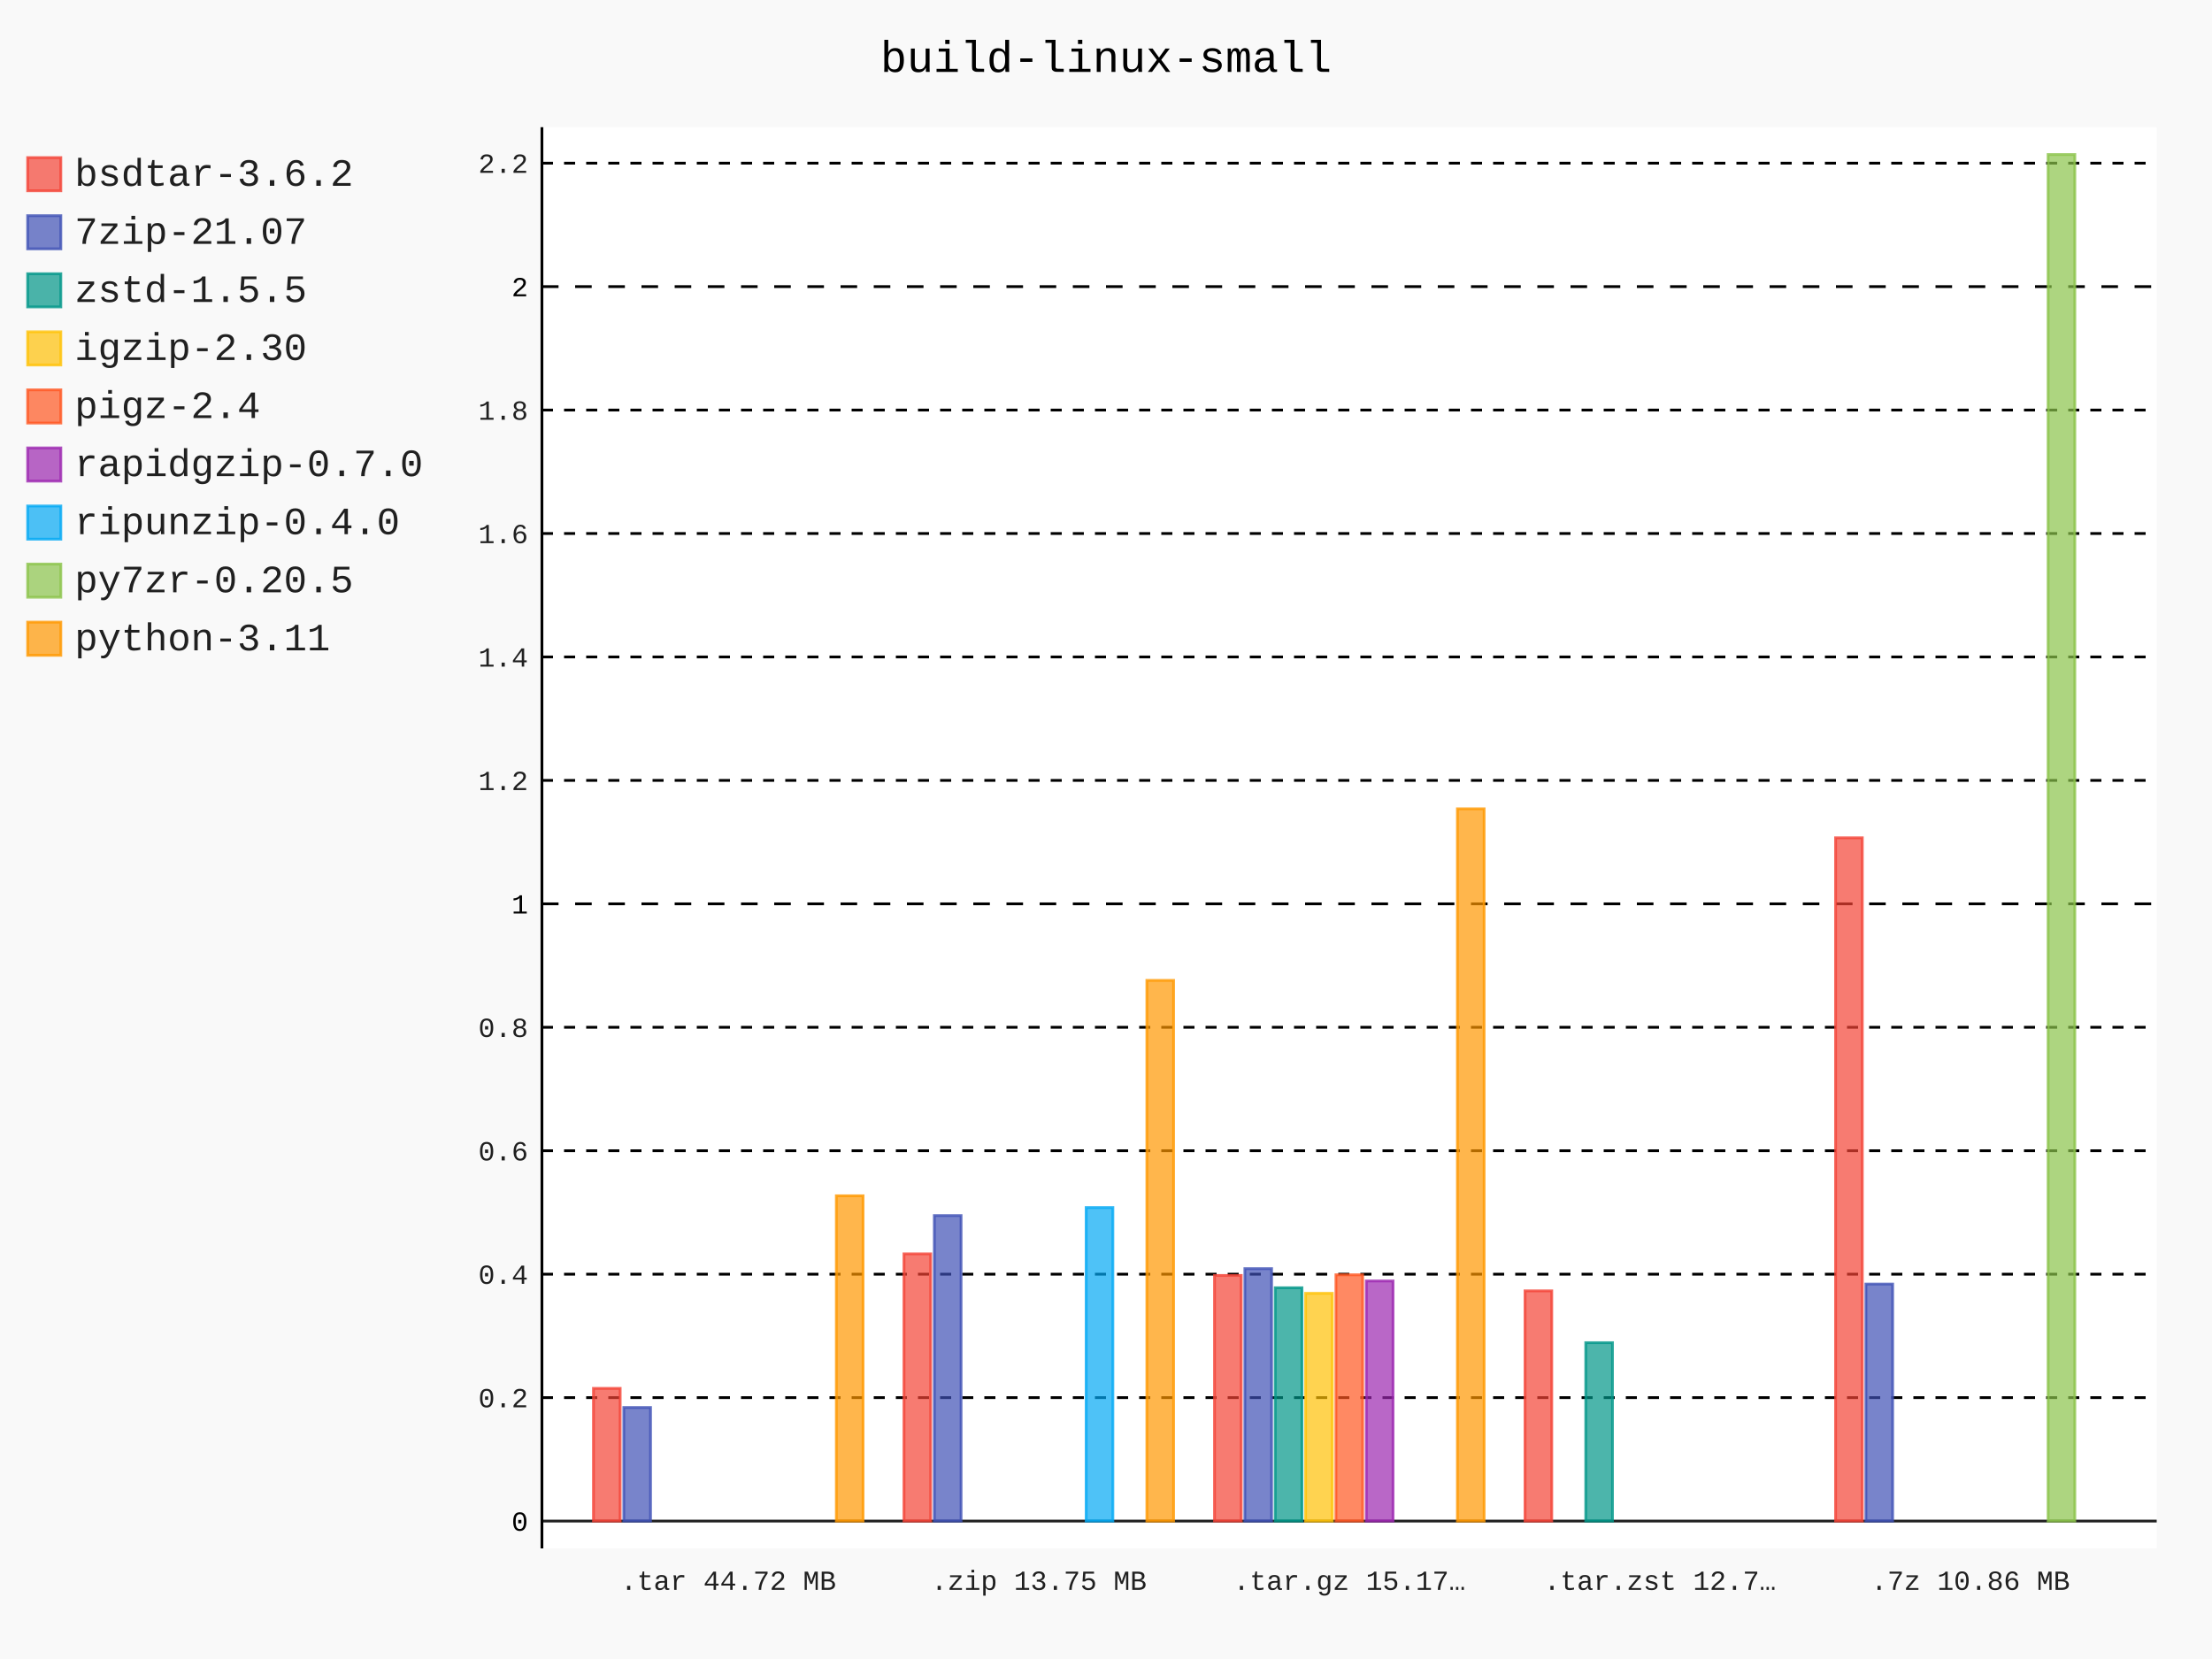
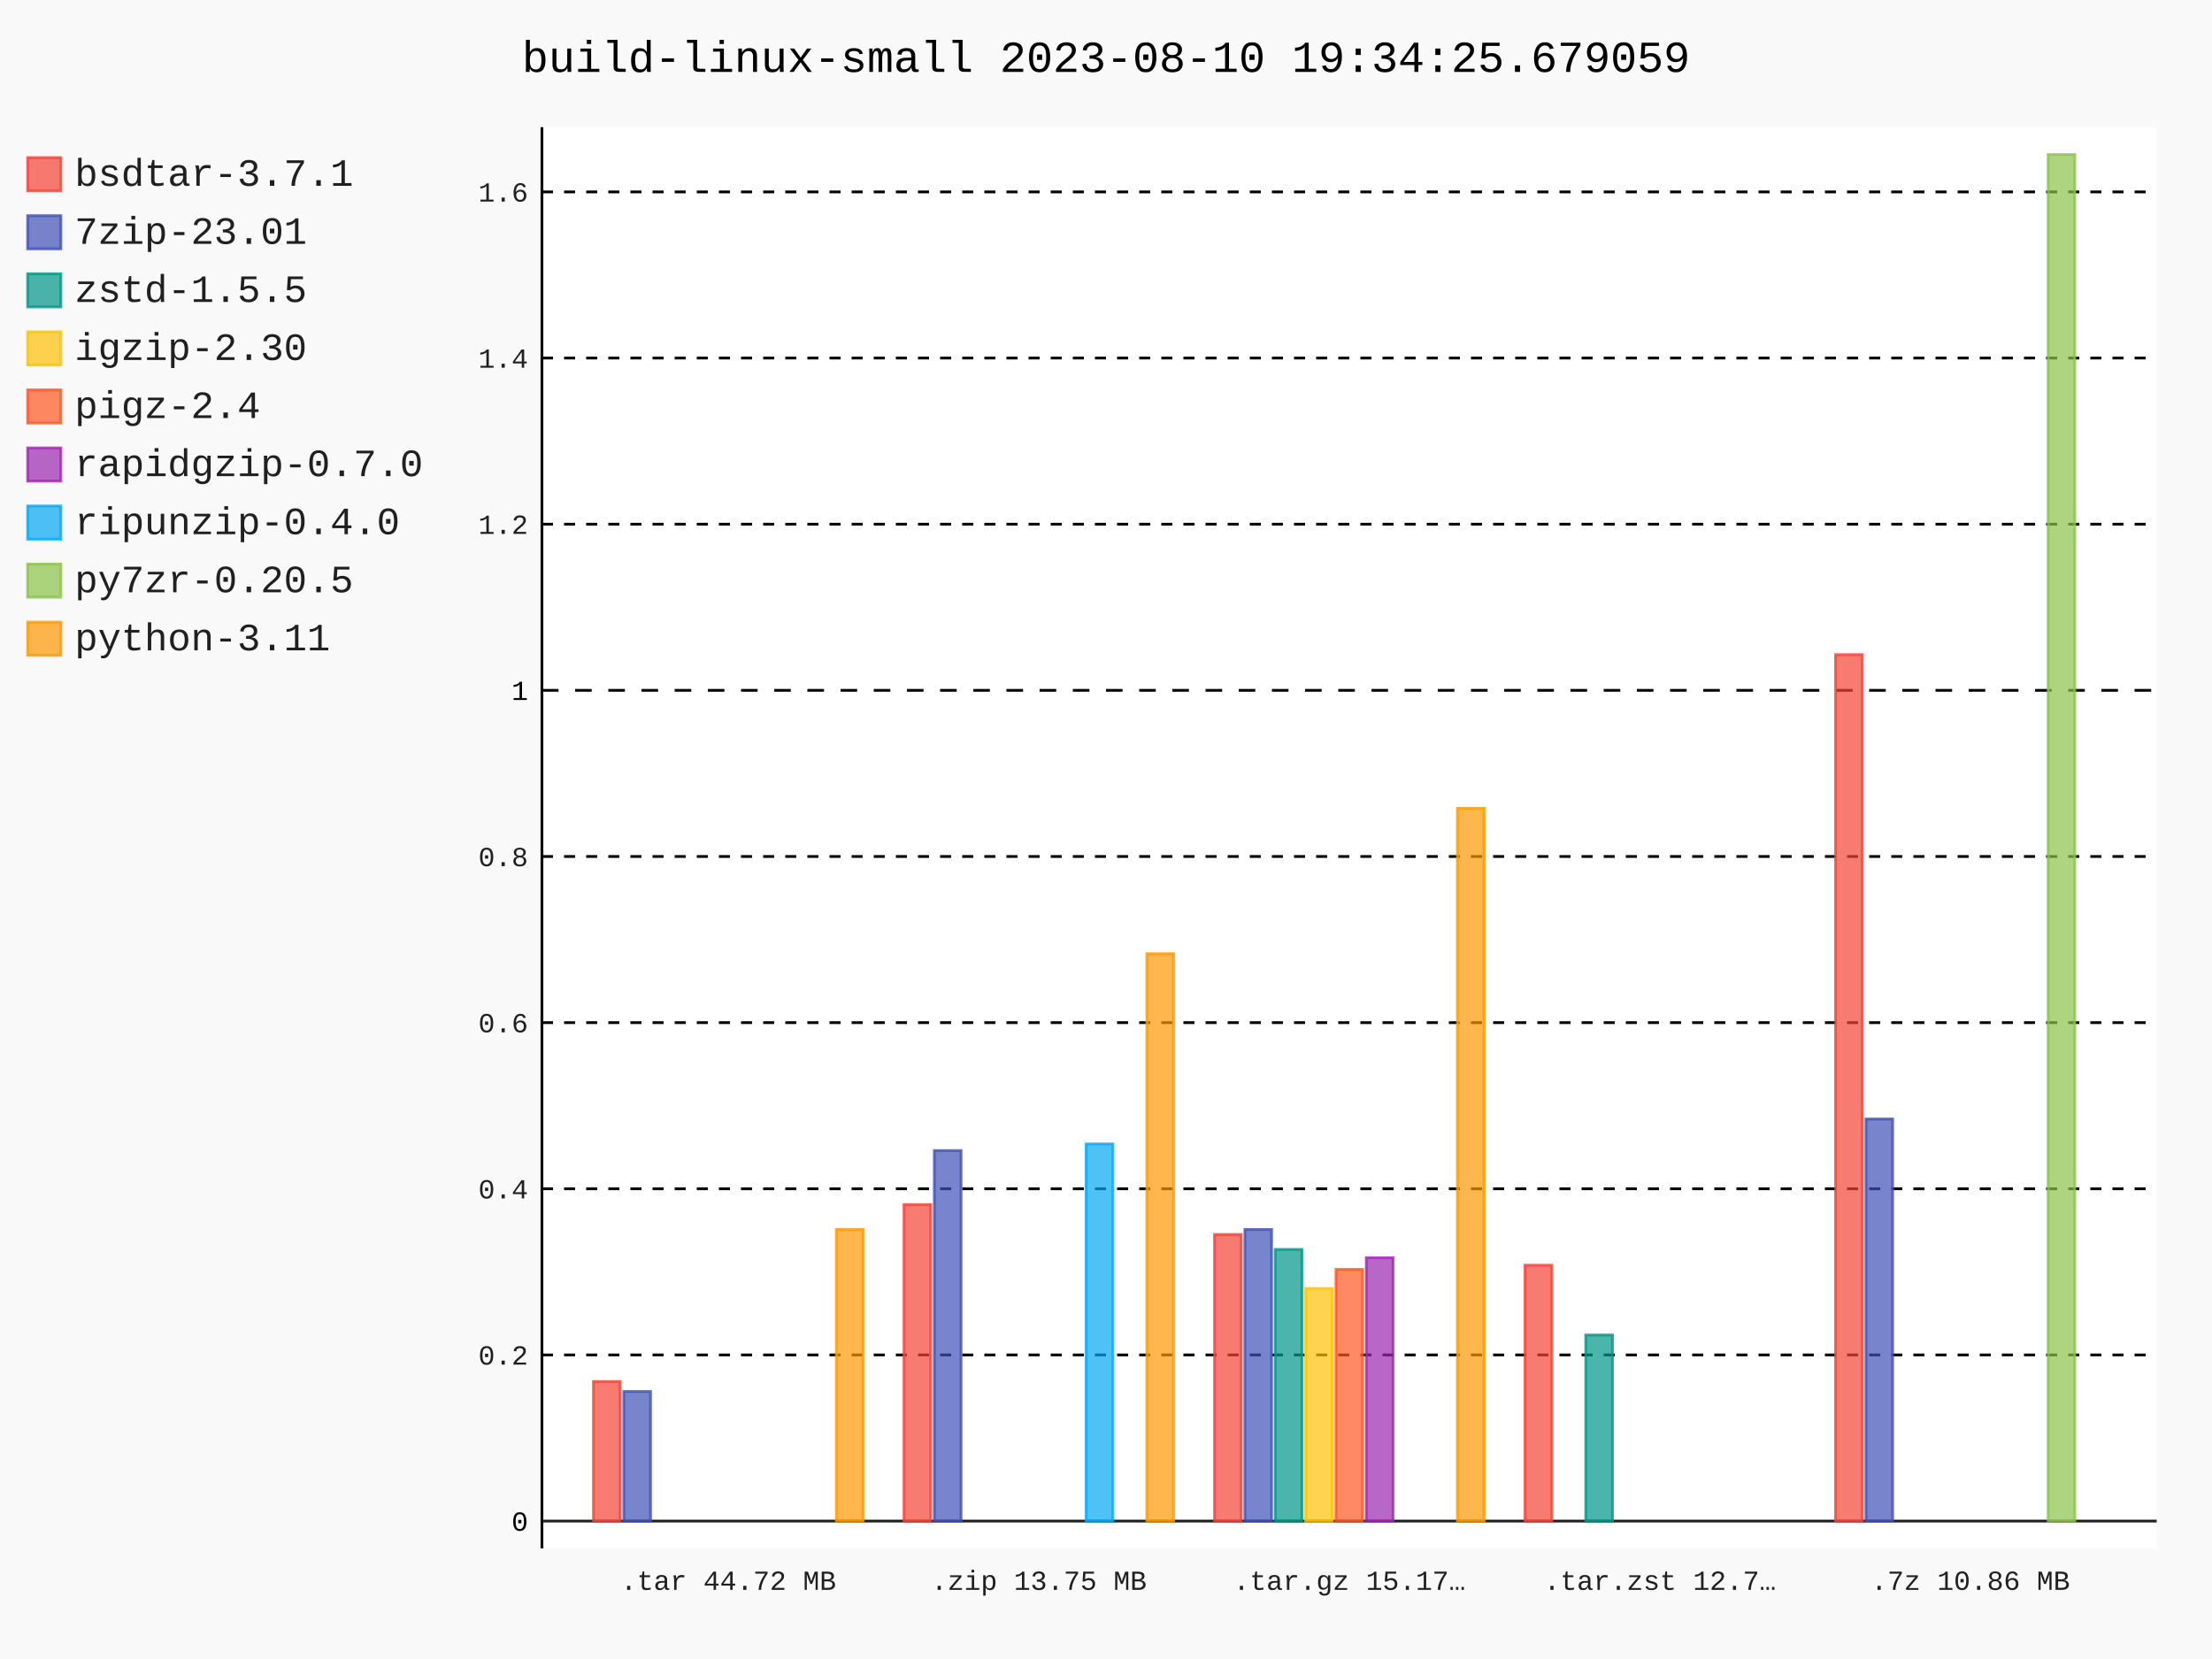
- <svg xmlns="http://www.w3.org/2000/svg" id="chart-ec600e99-1c04-4a8c-84ed-43c4598373e1" class="pygal-chart" viewBox="0 0 800 600">
+ <svg xmlns="http://www.w3.org/2000/svg" id="chart-8ae666c5-8ab0-4ae5-bc52-d51863d8b6b5" class="pygal-chart" viewBox="0 0 800 600">
  <defs>
-     <style type="text/css">#chart-ec600e99-1c04-4a8c-84ed-43c4598373e1{-webkit-user-select:none;-webkit-font-smoothing:antialiased;font-family:Consolas,"Liberation Mono",Menlo,Courier,monospace}#chart-ec600e99-1c04-4a8c-84ed-43c4598373e1 .title{font-family:Consolas,"Liberation Mono",Menlo,Courier,monospace;font-size:16px}#chart-ec600e99-1c04-4a8c-84ed-43c4598373e1 .legends .legend text{font-family:Consolas,"Liberation Mono",Menlo,Courier,monospace;font-size:14px}#chart-ec600e99-1c04-4a8c-84ed-43c4598373e1 .axis text{font-family:Consolas,"Liberation Mono",Menlo,Courier,monospace;font-size:10px}#chart-ec600e99-1c04-4a8c-84ed-43c4598373e1 .axis text.major{font-family:Consolas,"Liberation Mono",Menlo,Courier,monospace;font-size:10px}#chart-ec600e99-1c04-4a8c-84ed-43c4598373e1 .text-overlay text.value{font-family:Consolas,"Liberation Mono",Menlo,Courier,monospace;font-size:16px}#chart-ec600e99-1c04-4a8c-84ed-43c4598373e1 .text-overlay text.label{font-family:Consolas,"Liberation Mono",Menlo,Courier,monospace;font-size:10px}#chart-ec600e99-1c04-4a8c-84ed-43c4598373e1 .tooltip{font-family:Consolas,"Liberation Mono",Menlo,Courier,monospace;font-size:14px}#chart-ec600e99-1c04-4a8c-84ed-43c4598373e1 text.no_data{font-family:Consolas,"Liberation Mono",Menlo,Courier,monospace;font-size:64px}
- #chart-ec600e99-1c04-4a8c-84ed-43c4598373e1{background-color:rgba(249,249,249,1)}#chart-ec600e99-1c04-4a8c-84ed-43c4598373e1 path,#chart-ec600e99-1c04-4a8c-84ed-43c4598373e1 line,#chart-ec600e99-1c04-4a8c-84ed-43c4598373e1 rect,#chart-ec600e99-1c04-4a8c-84ed-43c4598373e1 circle{-webkit-transition:150ms;-moz-transition:150ms;transition:150ms}#chart-ec600e99-1c04-4a8c-84ed-43c4598373e1 .graph &gt; .background{fill:rgba(249,249,249,1)}#chart-ec600e99-1c04-4a8c-84ed-43c4598373e1 .plot &gt; .background{fill:rgba(255,255,255,1)}#chart-ec600e99-1c04-4a8c-84ed-43c4598373e1 .graph{fill:rgba(0,0,0,.87)}#chart-ec600e99-1c04-4a8c-84ed-43c4598373e1 text.no_data{fill:rgba(0,0,0,1)}#chart-ec600e99-1c04-4a8c-84ed-43c4598373e1 .title{fill:rgba(0,0,0,1)}#chart-ec600e99-1c04-4a8c-84ed-43c4598373e1 .legends .legend text{fill:rgba(0,0,0,.87)}#chart-ec600e99-1c04-4a8c-84ed-43c4598373e1 .legends .legend:hover text{fill:rgba(0,0,0,1)}#chart-ec600e99-1c04-4a8c-84ed-43c4598373e1 .axis .line{stroke:rgba(0,0,0,1)}#chart-ec600e99-1c04-4a8c-84ed-43c4598373e1 .axis .guide.line{stroke:rgba(0,0,0,.54)}#chart-ec600e99-1c04-4a8c-84ed-43c4598373e1 .axis .major.line{stroke:rgba(0,0,0,.87)}#chart-ec600e99-1c04-4a8c-84ed-43c4598373e1 .axis text.major{fill:rgba(0,0,0,1)}#chart-ec600e99-1c04-4a8c-84ed-43c4598373e1 .axis.y .guides:hover .guide.line,#chart-ec600e99-1c04-4a8c-84ed-43c4598373e1 .line-graph .axis.x .guides:hover .guide.line,#chart-ec600e99-1c04-4a8c-84ed-43c4598373e1 .stackedline-graph .axis.x .guides:hover .guide.line,#chart-ec600e99-1c04-4a8c-84ed-43c4598373e1 .xy-graph .axis.x .guides:hover .guide.line{stroke:rgba(0,0,0,1)}#chart-ec600e99-1c04-4a8c-84ed-43c4598373e1 .axis .guides:hover text{fill:rgba(0,0,0,1)}#chart-ec600e99-1c04-4a8c-84ed-43c4598373e1 .reactive{fill-opacity:.7;stroke-opacity:.8;stroke-width:1}#chart-ec600e99-1c04-4a8c-84ed-43c4598373e1 .ci{stroke:rgba(0,0,0,.87)}#chart-ec600e99-1c04-4a8c-84ed-43c4598373e1 .reactive.active,#chart-ec600e99-1c04-4a8c-84ed-43c4598373e1 .active .reactive{fill-opacity:.8;stroke-opacity:.9;stroke-width:4}#chart-ec600e99-1c04-4a8c-84ed-43c4598373e1 .ci .reactive.active{stroke-width:1.5}#chart-ec600e99-1c04-4a8c-84ed-43c4598373e1 .series text{fill:rgba(0,0,0,1)}#chart-ec600e99-1c04-4a8c-84ed-43c4598373e1 .tooltip rect{fill:rgba(255,255,255,1);stroke:rgba(0,0,0,1);-webkit-transition:opacity 150ms;-moz-transition:opacity 150ms;transition:opacity 150ms}#chart-ec600e99-1c04-4a8c-84ed-43c4598373e1 .tooltip .label{fill:rgba(0,0,0,.87)}#chart-ec600e99-1c04-4a8c-84ed-43c4598373e1 .tooltip .label{fill:rgba(0,0,0,.87)}#chart-ec600e99-1c04-4a8c-84ed-43c4598373e1 .tooltip .legend{font-size:.8em;fill:rgba(0,0,0,.54)}#chart-ec600e99-1c04-4a8c-84ed-43c4598373e1 .tooltip .x_label{font-size:.6em;fill:rgba(0,0,0,1)}#chart-ec600e99-1c04-4a8c-84ed-43c4598373e1 .tooltip .xlink{font-size:.5em;text-decoration:underline}#chart-ec600e99-1c04-4a8c-84ed-43c4598373e1 .tooltip .value{font-size:1.5em}#chart-ec600e99-1c04-4a8c-84ed-43c4598373e1 .bound{font-size:.5em}#chart-ec600e99-1c04-4a8c-84ed-43c4598373e1 .max-value{font-size:.75em;fill:rgba(0,0,0,.54)}#chart-ec600e99-1c04-4a8c-84ed-43c4598373e1 .map-element{fill:rgba(255,255,255,1);stroke:rgba(0,0,0,.54) !important}#chart-ec600e99-1c04-4a8c-84ed-43c4598373e1 .map-element .reactive{fill-opacity:inherit;stroke-opacity:inherit}#chart-ec600e99-1c04-4a8c-84ed-43c4598373e1 .color-0,#chart-ec600e99-1c04-4a8c-84ed-43c4598373e1 .color-0 a:visited{stroke:#F44336;fill:#F44336}#chart-ec600e99-1c04-4a8c-84ed-43c4598373e1 .color-1,#chart-ec600e99-1c04-4a8c-84ed-43c4598373e1 .color-1 a:visited{stroke:#3F51B5;fill:#3F51B5}#chart-ec600e99-1c04-4a8c-84ed-43c4598373e1 .color-2,#chart-ec600e99-1c04-4a8c-84ed-43c4598373e1 .color-2 a:visited{stroke:#009688;fill:#009688}#chart-ec600e99-1c04-4a8c-84ed-43c4598373e1 .color-3,#chart-ec600e99-1c04-4a8c-84ed-43c4598373e1 .color-3 a:visited{stroke:#FFC107;fill:#FFC107}#chart-ec600e99-1c04-4a8c-84ed-43c4598373e1 .color-4,#chart-ec600e99-1c04-4a8c-84ed-43c4598373e1 .color-4 a:visited{stroke:#FF5722;fill:#FF5722}#chart-ec600e99-1c04-4a8c-84ed-43c4598373e1 .color-5,#chart-ec600e99-1c04-4a8c-84ed-43c4598373e1 .color-5 a:visited{stroke:#9C27B0;fill:#9C27B0}#chart-ec600e99-1c04-4a8c-84ed-43c4598373e1 .color-6,#chart-ec600e99-1c04-4a8c-84ed-43c4598373e1 .color-6 a:visited{stroke:#03A9F4;fill:#03A9F4}#chart-ec600e99-1c04-4a8c-84ed-43c4598373e1 .color-7,#chart-ec600e99-1c04-4a8c-84ed-43c4598373e1 .color-7 a:visited{stroke:#8BC34A;fill:#8BC34A}#chart-ec600e99-1c04-4a8c-84ed-43c4598373e1 .color-8,#chart-ec600e99-1c04-4a8c-84ed-43c4598373e1 .color-8 a:visited{stroke:#FF9800;fill:#FF9800}#chart-ec600e99-1c04-4a8c-84ed-43c4598373e1 .text-overlay .color-0 text{fill:black}#chart-ec600e99-1c04-4a8c-84ed-43c4598373e1 .text-overlay .color-1 text{fill:black}#chart-ec600e99-1c04-4a8c-84ed-43c4598373e1 .text-overlay .color-2 text{fill:black}#chart-ec600e99-1c04-4a8c-84ed-43c4598373e1 .text-overlay .color-3 text{fill:black}#chart-ec600e99-1c04-4a8c-84ed-43c4598373e1 .text-overlay .color-4 text{fill:black}#chart-ec600e99-1c04-4a8c-84ed-43c4598373e1 .text-overlay .color-5 text{fill:black}#chart-ec600e99-1c04-4a8c-84ed-43c4598373e1 .text-overlay .color-6 text{fill:black}#chart-ec600e99-1c04-4a8c-84ed-43c4598373e1 .text-overlay .color-7 text{fill:black}#chart-ec600e99-1c04-4a8c-84ed-43c4598373e1 .text-overlay .color-8 text{fill:black}
- #chart-ec600e99-1c04-4a8c-84ed-43c4598373e1 text.no_data{text-anchor:middle}#chart-ec600e99-1c04-4a8c-84ed-43c4598373e1 .guide.line{fill:none}#chart-ec600e99-1c04-4a8c-84ed-43c4598373e1 .centered{text-anchor:middle}#chart-ec600e99-1c04-4a8c-84ed-43c4598373e1 .title{text-anchor:middle}#chart-ec600e99-1c04-4a8c-84ed-43c4598373e1 .legends .legend text{fill-opacity:1}#chart-ec600e99-1c04-4a8c-84ed-43c4598373e1 .axis.x text{text-anchor:middle}#chart-ec600e99-1c04-4a8c-84ed-43c4598373e1 .axis.x:not(.web) text[transform]{text-anchor:start}#chart-ec600e99-1c04-4a8c-84ed-43c4598373e1 .axis.x:not(.web) text[transform].backwards{text-anchor:end}#chart-ec600e99-1c04-4a8c-84ed-43c4598373e1 .axis.y text{text-anchor:end}#chart-ec600e99-1c04-4a8c-84ed-43c4598373e1 .axis.y text[transform].backwards{text-anchor:start}#chart-ec600e99-1c04-4a8c-84ed-43c4598373e1 .axis.y2 text{text-anchor:start}#chart-ec600e99-1c04-4a8c-84ed-43c4598373e1 .axis.y2 text[transform].backwards{text-anchor:end}#chart-ec600e99-1c04-4a8c-84ed-43c4598373e1 .axis .guide.line{stroke-dasharray:4,4;stroke:black}#chart-ec600e99-1c04-4a8c-84ed-43c4598373e1 .axis .major.guide.line{stroke-dasharray:6,6;stroke:black}#chart-ec600e99-1c04-4a8c-84ed-43c4598373e1 .horizontal .axis.y .guide.line,#chart-ec600e99-1c04-4a8c-84ed-43c4598373e1 .horizontal .axis.y2 .guide.line,#chart-ec600e99-1c04-4a8c-84ed-43c4598373e1 .vertical .axis.x .guide.line{opacity:0}#chart-ec600e99-1c04-4a8c-84ed-43c4598373e1 .horizontal .axis.always_show .guide.line,#chart-ec600e99-1c04-4a8c-84ed-43c4598373e1 .vertical .axis.always_show .guide.line{opacity:1 !important}#chart-ec600e99-1c04-4a8c-84ed-43c4598373e1 .axis.y .guides:hover .guide.line,#chart-ec600e99-1c04-4a8c-84ed-43c4598373e1 .axis.y2 .guides:hover .guide.line,#chart-ec600e99-1c04-4a8c-84ed-43c4598373e1 .axis.x .guides:hover .guide.line{opacity:1}#chart-ec600e99-1c04-4a8c-84ed-43c4598373e1 .axis .guides:hover text{opacity:1}#chart-ec600e99-1c04-4a8c-84ed-43c4598373e1 .nofill{fill:none}#chart-ec600e99-1c04-4a8c-84ed-43c4598373e1 .subtle-fill{fill-opacity:.2}#chart-ec600e99-1c04-4a8c-84ed-43c4598373e1 .dot{stroke-width:1px;fill-opacity:1;stroke-opacity:1}#chart-ec600e99-1c04-4a8c-84ed-43c4598373e1 .dot.active{stroke-width:5px}#chart-ec600e99-1c04-4a8c-84ed-43c4598373e1 .dot.negative{fill:transparent}#chart-ec600e99-1c04-4a8c-84ed-43c4598373e1 text,#chart-ec600e99-1c04-4a8c-84ed-43c4598373e1 tspan{stroke:none !important}#chart-ec600e99-1c04-4a8c-84ed-43c4598373e1 .series text.active{opacity:1}#chart-ec600e99-1c04-4a8c-84ed-43c4598373e1 .tooltip rect{fill-opacity:.95;stroke-width:.5}#chart-ec600e99-1c04-4a8c-84ed-43c4598373e1 .tooltip text{fill-opacity:1}#chart-ec600e99-1c04-4a8c-84ed-43c4598373e1 .showable{visibility:hidden}#chart-ec600e99-1c04-4a8c-84ed-43c4598373e1 .showable.shown{visibility:visible}#chart-ec600e99-1c04-4a8c-84ed-43c4598373e1 .gauge-background{fill:rgba(229,229,229,1);stroke:none}#chart-ec600e99-1c04-4a8c-84ed-43c4598373e1 .bg-lines{stroke:rgba(249,249,249,1);stroke-width:2px}</style>
+     <style type="text/css">#chart-8ae666c5-8ab0-4ae5-bc52-d51863d8b6b5{-webkit-user-select:none;-webkit-font-smoothing:antialiased;font-family:Consolas,"Liberation Mono",Menlo,Courier,monospace}#chart-8ae666c5-8ab0-4ae5-bc52-d51863d8b6b5 .title{font-family:Consolas,"Liberation Mono",Menlo,Courier,monospace;font-size:16px}#chart-8ae666c5-8ab0-4ae5-bc52-d51863d8b6b5 .legends .legend text{font-family:Consolas,"Liberation Mono",Menlo,Courier,monospace;font-size:14px}#chart-8ae666c5-8ab0-4ae5-bc52-d51863d8b6b5 .axis text{font-family:Consolas,"Liberation Mono",Menlo,Courier,monospace;font-size:10px}#chart-8ae666c5-8ab0-4ae5-bc52-d51863d8b6b5 .axis text.major{font-family:Consolas,"Liberation Mono",Menlo,Courier,monospace;font-size:10px}#chart-8ae666c5-8ab0-4ae5-bc52-d51863d8b6b5 .text-overlay text.value{font-family:Consolas,"Liberation Mono",Menlo,Courier,monospace;font-size:16px}#chart-8ae666c5-8ab0-4ae5-bc52-d51863d8b6b5 .text-overlay text.label{font-family:Consolas,"Liberation Mono",Menlo,Courier,monospace;font-size:10px}#chart-8ae666c5-8ab0-4ae5-bc52-d51863d8b6b5 .tooltip{font-family:Consolas,"Liberation Mono",Menlo,Courier,monospace;font-size:14px}#chart-8ae666c5-8ab0-4ae5-bc52-d51863d8b6b5 text.no_data{font-family:Consolas,"Liberation Mono",Menlo,Courier,monospace;font-size:64px}
+ #chart-8ae666c5-8ab0-4ae5-bc52-d51863d8b6b5{background-color:rgba(249,249,249,1)}#chart-8ae666c5-8ab0-4ae5-bc52-d51863d8b6b5 path,#chart-8ae666c5-8ab0-4ae5-bc52-d51863d8b6b5 line,#chart-8ae666c5-8ab0-4ae5-bc52-d51863d8b6b5 rect,#chart-8ae666c5-8ab0-4ae5-bc52-d51863d8b6b5 circle{-webkit-transition:150ms;-moz-transition:150ms;transition:150ms}#chart-8ae666c5-8ab0-4ae5-bc52-d51863d8b6b5 .graph &gt; .background{fill:rgba(249,249,249,1)}#chart-8ae666c5-8ab0-4ae5-bc52-d51863d8b6b5 .plot &gt; .background{fill:rgba(255,255,255,1)}#chart-8ae666c5-8ab0-4ae5-bc52-d51863d8b6b5 .graph{fill:rgba(0,0,0,.87)}#chart-8ae666c5-8ab0-4ae5-bc52-d51863d8b6b5 text.no_data{fill:rgba(0,0,0,1)}#chart-8ae666c5-8ab0-4ae5-bc52-d51863d8b6b5 .title{fill:rgba(0,0,0,1)}#chart-8ae666c5-8ab0-4ae5-bc52-d51863d8b6b5 .legends .legend text{fill:rgba(0,0,0,.87)}#chart-8ae666c5-8ab0-4ae5-bc52-d51863d8b6b5 .legends .legend:hover text{fill:rgba(0,0,0,1)}#chart-8ae666c5-8ab0-4ae5-bc52-d51863d8b6b5 .axis .line{stroke:rgba(0,0,0,1)}#chart-8ae666c5-8ab0-4ae5-bc52-d51863d8b6b5 .axis .guide.line{stroke:rgba(0,0,0,.54)}#chart-8ae666c5-8ab0-4ae5-bc52-d51863d8b6b5 .axis .major.line{stroke:rgba(0,0,0,.87)}#chart-8ae666c5-8ab0-4ae5-bc52-d51863d8b6b5 .axis text.major{fill:rgba(0,0,0,1)}#chart-8ae666c5-8ab0-4ae5-bc52-d51863d8b6b5 .axis.y .guides:hover .guide.line,#chart-8ae666c5-8ab0-4ae5-bc52-d51863d8b6b5 .line-graph .axis.x .guides:hover .guide.line,#chart-8ae666c5-8ab0-4ae5-bc52-d51863d8b6b5 .stackedline-graph .axis.x .guides:hover .guide.line,#chart-8ae666c5-8ab0-4ae5-bc52-d51863d8b6b5 .xy-graph .axis.x .guides:hover .guide.line{stroke:rgba(0,0,0,1)}#chart-8ae666c5-8ab0-4ae5-bc52-d51863d8b6b5 .axis .guides:hover text{fill:rgba(0,0,0,1)}#chart-8ae666c5-8ab0-4ae5-bc52-d51863d8b6b5 .reactive{fill-opacity:.7;stroke-opacity:.8;stroke-width:1}#chart-8ae666c5-8ab0-4ae5-bc52-d51863d8b6b5 .ci{stroke:rgba(0,0,0,.87)}#chart-8ae666c5-8ab0-4ae5-bc52-d51863d8b6b5 .reactive.active,#chart-8ae666c5-8ab0-4ae5-bc52-d51863d8b6b5 .active .reactive{fill-opacity:.8;stroke-opacity:.9;stroke-width:4}#chart-8ae666c5-8ab0-4ae5-bc52-d51863d8b6b5 .ci .reactive.active{stroke-width:1.5}#chart-8ae666c5-8ab0-4ae5-bc52-d51863d8b6b5 .series text{fill:rgba(0,0,0,1)}#chart-8ae666c5-8ab0-4ae5-bc52-d51863d8b6b5 .tooltip rect{fill:rgba(255,255,255,1);stroke:rgba(0,0,0,1);-webkit-transition:opacity 150ms;-moz-transition:opacity 150ms;transition:opacity 150ms}#chart-8ae666c5-8ab0-4ae5-bc52-d51863d8b6b5 .tooltip .label{fill:rgba(0,0,0,.87)}#chart-8ae666c5-8ab0-4ae5-bc52-d51863d8b6b5 .tooltip .label{fill:rgba(0,0,0,.87)}#chart-8ae666c5-8ab0-4ae5-bc52-d51863d8b6b5 .tooltip .legend{font-size:.8em;fill:rgba(0,0,0,.54)}#chart-8ae666c5-8ab0-4ae5-bc52-d51863d8b6b5 .tooltip .x_label{font-size:.6em;fill:rgba(0,0,0,1)}#chart-8ae666c5-8ab0-4ae5-bc52-d51863d8b6b5 .tooltip .xlink{font-size:.5em;text-decoration:underline}#chart-8ae666c5-8ab0-4ae5-bc52-d51863d8b6b5 .tooltip .value{font-size:1.5em}#chart-8ae666c5-8ab0-4ae5-bc52-d51863d8b6b5 .bound{font-size:.5em}#chart-8ae666c5-8ab0-4ae5-bc52-d51863d8b6b5 .max-value{font-size:.75em;fill:rgba(0,0,0,.54)}#chart-8ae666c5-8ab0-4ae5-bc52-d51863d8b6b5 .map-element{fill:rgba(255,255,255,1);stroke:rgba(0,0,0,.54) !important}#chart-8ae666c5-8ab0-4ae5-bc52-d51863d8b6b5 .map-element .reactive{fill-opacity:inherit;stroke-opacity:inherit}#chart-8ae666c5-8ab0-4ae5-bc52-d51863d8b6b5 .color-0,#chart-8ae666c5-8ab0-4ae5-bc52-d51863d8b6b5 .color-0 a:visited{stroke:#F44336;fill:#F44336}#chart-8ae666c5-8ab0-4ae5-bc52-d51863d8b6b5 .color-1,#chart-8ae666c5-8ab0-4ae5-bc52-d51863d8b6b5 .color-1 a:visited{stroke:#3F51B5;fill:#3F51B5}#chart-8ae666c5-8ab0-4ae5-bc52-d51863d8b6b5 .color-2,#chart-8ae666c5-8ab0-4ae5-bc52-d51863d8b6b5 .color-2 a:visited{stroke:#009688;fill:#009688}#chart-8ae666c5-8ab0-4ae5-bc52-d51863d8b6b5 .color-3,#chart-8ae666c5-8ab0-4ae5-bc52-d51863d8b6b5 .color-3 a:visited{stroke:#FFC107;fill:#FFC107}#chart-8ae666c5-8ab0-4ae5-bc52-d51863d8b6b5 .color-4,#chart-8ae666c5-8ab0-4ae5-bc52-d51863d8b6b5 .color-4 a:visited{stroke:#FF5722;fill:#FF5722}#chart-8ae666c5-8ab0-4ae5-bc52-d51863d8b6b5 .color-5,#chart-8ae666c5-8ab0-4ae5-bc52-d51863d8b6b5 .color-5 a:visited{stroke:#9C27B0;fill:#9C27B0}#chart-8ae666c5-8ab0-4ae5-bc52-d51863d8b6b5 .color-6,#chart-8ae666c5-8ab0-4ae5-bc52-d51863d8b6b5 .color-6 a:visited{stroke:#03A9F4;fill:#03A9F4}#chart-8ae666c5-8ab0-4ae5-bc52-d51863d8b6b5 .color-7,#chart-8ae666c5-8ab0-4ae5-bc52-d51863d8b6b5 .color-7 a:visited{stroke:#8BC34A;fill:#8BC34A}#chart-8ae666c5-8ab0-4ae5-bc52-d51863d8b6b5 .color-8,#chart-8ae666c5-8ab0-4ae5-bc52-d51863d8b6b5 .color-8 a:visited{stroke:#FF9800;fill:#FF9800}#chart-8ae666c5-8ab0-4ae5-bc52-d51863d8b6b5 .text-overlay .color-0 text{fill:black}#chart-8ae666c5-8ab0-4ae5-bc52-d51863d8b6b5 .text-overlay .color-1 text{fill:black}#chart-8ae666c5-8ab0-4ae5-bc52-d51863d8b6b5 .text-overlay .color-2 text{fill:black}#chart-8ae666c5-8ab0-4ae5-bc52-d51863d8b6b5 .text-overlay .color-3 text{fill:black}#chart-8ae666c5-8ab0-4ae5-bc52-d51863d8b6b5 .text-overlay .color-4 text{fill:black}#chart-8ae666c5-8ab0-4ae5-bc52-d51863d8b6b5 .text-overlay .color-5 text{fill:black}#chart-8ae666c5-8ab0-4ae5-bc52-d51863d8b6b5 .text-overlay .color-6 text{fill:black}#chart-8ae666c5-8ab0-4ae5-bc52-d51863d8b6b5 .text-overlay .color-7 text{fill:black}#chart-8ae666c5-8ab0-4ae5-bc52-d51863d8b6b5 .text-overlay .color-8 text{fill:black}
+ #chart-8ae666c5-8ab0-4ae5-bc52-d51863d8b6b5 text.no_data{text-anchor:middle}#chart-8ae666c5-8ab0-4ae5-bc52-d51863d8b6b5 .guide.line{fill:none}#chart-8ae666c5-8ab0-4ae5-bc52-d51863d8b6b5 .centered{text-anchor:middle}#chart-8ae666c5-8ab0-4ae5-bc52-d51863d8b6b5 .title{text-anchor:middle}#chart-8ae666c5-8ab0-4ae5-bc52-d51863d8b6b5 .legends .legend text{fill-opacity:1}#chart-8ae666c5-8ab0-4ae5-bc52-d51863d8b6b5 .axis.x text{text-anchor:middle}#chart-8ae666c5-8ab0-4ae5-bc52-d51863d8b6b5 .axis.x:not(.web) text[transform]{text-anchor:start}#chart-8ae666c5-8ab0-4ae5-bc52-d51863d8b6b5 .axis.x:not(.web) text[transform].backwards{text-anchor:end}#chart-8ae666c5-8ab0-4ae5-bc52-d51863d8b6b5 .axis.y text{text-anchor:end}#chart-8ae666c5-8ab0-4ae5-bc52-d51863d8b6b5 .axis.y text[transform].backwards{text-anchor:start}#chart-8ae666c5-8ab0-4ae5-bc52-d51863d8b6b5 .axis.y2 text{text-anchor:start}#chart-8ae666c5-8ab0-4ae5-bc52-d51863d8b6b5 .axis.y2 text[transform].backwards{text-anchor:end}#chart-8ae666c5-8ab0-4ae5-bc52-d51863d8b6b5 .axis .guide.line{stroke-dasharray:4,4;stroke:black}#chart-8ae666c5-8ab0-4ae5-bc52-d51863d8b6b5 .axis .major.guide.line{stroke-dasharray:6,6;stroke:black}#chart-8ae666c5-8ab0-4ae5-bc52-d51863d8b6b5 .horizontal .axis.y .guide.line,#chart-8ae666c5-8ab0-4ae5-bc52-d51863d8b6b5 .horizontal .axis.y2 .guide.line,#chart-8ae666c5-8ab0-4ae5-bc52-d51863d8b6b5 .vertical .axis.x .guide.line{opacity:0}#chart-8ae666c5-8ab0-4ae5-bc52-d51863d8b6b5 .horizontal .axis.always_show .guide.line,#chart-8ae666c5-8ab0-4ae5-bc52-d51863d8b6b5 .vertical .axis.always_show .guide.line{opacity:1 !important}#chart-8ae666c5-8ab0-4ae5-bc52-d51863d8b6b5 .axis.y .guides:hover .guide.line,#chart-8ae666c5-8ab0-4ae5-bc52-d51863d8b6b5 .axis.y2 .guides:hover .guide.line,#chart-8ae666c5-8ab0-4ae5-bc52-d51863d8b6b5 .axis.x .guides:hover .guide.line{opacity:1}#chart-8ae666c5-8ab0-4ae5-bc52-d51863d8b6b5 .axis .guides:hover text{opacity:1}#chart-8ae666c5-8ab0-4ae5-bc52-d51863d8b6b5 .nofill{fill:none}#chart-8ae666c5-8ab0-4ae5-bc52-d51863d8b6b5 .subtle-fill{fill-opacity:.2}#chart-8ae666c5-8ab0-4ae5-bc52-d51863d8b6b5 .dot{stroke-width:1px;fill-opacity:1;stroke-opacity:1}#chart-8ae666c5-8ab0-4ae5-bc52-d51863d8b6b5 .dot.active{stroke-width:5px}#chart-8ae666c5-8ab0-4ae5-bc52-d51863d8b6b5 .dot.negative{fill:transparent}#chart-8ae666c5-8ab0-4ae5-bc52-d51863d8b6b5 text,#chart-8ae666c5-8ab0-4ae5-bc52-d51863d8b6b5 tspan{stroke:none !important}#chart-8ae666c5-8ab0-4ae5-bc52-d51863d8b6b5 .series text.active{opacity:1}#chart-8ae666c5-8ab0-4ae5-bc52-d51863d8b6b5 .tooltip rect{fill-opacity:.95;stroke-width:.5}#chart-8ae666c5-8ab0-4ae5-bc52-d51863d8b6b5 .tooltip text{fill-opacity:1}#chart-8ae666c5-8ab0-4ae5-bc52-d51863d8b6b5 .showable{visibility:hidden}#chart-8ae666c5-8ab0-4ae5-bc52-d51863d8b6b5 .showable.shown{visibility:visible}#chart-8ae666c5-8ab0-4ae5-bc52-d51863d8b6b5 .gauge-background{fill:rgba(229,229,229,1);stroke:none}#chart-8ae666c5-8ab0-4ae5-bc52-d51863d8b6b5 .bg-lines{stroke:rgba(249,249,249,1);stroke-width:2px}</style>
  </defs>
  <g class="graph bar-graph vertical">
    <rect x="0" y="0" width="800" height="600" class="background" />
    <g transform="translate(196, 46)" class="plot">
      <rect x="0" y="0" width="584.0" height="514" class="background" />
      <g class="axis y always_show">
        <g class="guides">
          <path d="M0 504.115 h584" class="axis major line" />
          <text x="-5" y="507.615" class="major">0</text>
        </g>
        <g class="guides">
-           <path d="M0 459.469 h584" class="guide line" />
-           <text x="-5" y="462.969" class="">0.2</text>
-         </g>
-         <g class="guides">
-           <path d="M0 414.823 h584" class="guide line" />
-           <text x="-5" y="418.323" class="">0.4</text>
-         </g>
-         <g class="guides">
-           <path d="M0 370.178 h584" class="guide line" />
-           <text x="-5" y="373.678" class="">0.6</text>
-         </g>
-         <g class="guides">
-           <path d="M0 325.532 h584" class="guide line" />
-           <text x="-5" y="329.032" class="">0.8</text>
-         </g>
-         <g class="guides">
-           <path d="M0 280.886 h584" class="major guide line" />
-           <text x="-5" y="284.386" class="major">1</text>
-         </g>
-         <g class="guides">
-           <path d="M0 236.24 h584" class="guide line" />
-           <text x="-5" y="239.74" class="">1.2</text>
-         </g>
-         <g class="guides">
-           <path d="M0 191.594 h584" class="guide line" />
-           <text x="-5" y="195.094" class="">1.4</text>
-         </g>
-         <g class="guides">
-           <path d="M0 146.948 h584" class="guide line" />
-           <text x="-5" y="150.448" class="">1.6</text>
-         </g>
-         <g class="guides">
-           <path d="M0 102.302 h584" class="guide line" />
-           <text x="-5" y="105.802" class="">1.8</text>
-         </g>
-         <g class="guides">
-           <path d="M0 57.656 h584" class="major guide line" />
-           <text x="-5" y="61.156" class="major">2</text>
-         </g>
-         <g class="guides">
-           <path d="M0 13.01 h584" class="guide line" />
-           <text x="-5" y="16.51" class="">2.2</text>
+           <path d="M0 444.027 h584" class="guide line" />
+           <text x="-5" y="447.527" class="">0.2</text>
+         </g>
+         <g class="guides">
+           <path d="M0 383.938 h584" class="guide line" />
+           <text x="-5" y="387.438" class="">0.4</text>
+         </g>
+         <g class="guides">
+           <path d="M0 323.849 h584" class="guide line" />
+           <text x="-5" y="327.349" class="">0.6</text>
+         </g>
+         <g class="guides">
+           <path d="M0 263.76 h584" class="guide line" />
+           <text x="-5" y="267.26" class="">0.8</text>
+         </g>
+         <g class="guides">
+           <path d="M0 203.671 h584" class="major guide line" />
+           <text x="-5" y="207.171" class="major">1</text>
+         </g>
+         <g class="guides">
+           <path d="M0 143.582 h584" class="guide line" />
+           <text x="-5" y="147.082" class="">1.2</text>
+         </g>
+         <g class="guides">
+           <path d="M0 83.493 h584" class="guide line" />
+           <text x="-5" y="86.993" class="">1.4</text>
+         </g>
+         <g class="guides">
+           <path d="M0 23.405 h584" class="guide line" />
+           <text x="-5" y="26.905" class="">1.6</text>
        </g>
      </g>
      <g class="axis x">
        <path d="M0 0 v514" class="line" />
        <g class="guides">
          <path d="M67.385 0 v514" class="guide line" />
          <text x="67.385" y="529.0" class="">.tar 44.72 MB</text>
        </g>
        <g class="guides">
          <path d="M179.692 0 v514" class="guide line" />
          <text x="179.692" y="529.0" class="">.zip 13.75 MB</text>
        </g>
        <g class="guides">
          <path d="M292 0 v514" class="guide line" />
          <text x="292.0" y="529.0" class="">.tar.gz 15.17…</text>
        </g>
        <g class="guides">
          <path d="M404.308 0 v514" class="guide line" />
          <text x="404.308" y="529.0" class="">.tar.zst 12.7…</text>
        </g>
        <g class="guides">
          <path d="M516.615 0 v514" class="guide line" />
          <text x="516.615" y="529.0" class="">.7z 10.86 MB</text>
        </g>
      </g>
      <g class="series serie-0 color-0">
        <g class="bars">
          <g class="bar">
-             <rect x="18.628" y="456.121" rx="0" ry="0" width="9.663" height="47.994" class="rect reactive tooltip-trigger" />
-           </g>
-           <g class="bar">
-             <rect x="130.936" y="407.457" rx="0" ry="0" width="9.663" height="96.659" class="rect reactive tooltip-trigger" />
-           </g>
-           <g class="bar">
-             <rect x="243.243" y="415.27" rx="0" ry="0" width="9.663" height="88.845" class="rect reactive tooltip-trigger" />
-           </g>
-           <g class="bar">
-             <rect x="355.551" y="420.851" rx="0" ry="0" width="9.663" height="83.265" class="rect reactive tooltip-trigger" />
-           </g>
-           <g class="bar">
-             <rect x="467.859" y="257.0" rx="0" ry="0" width="9.663" height="247.115" class="rect reactive tooltip-trigger" />
+             <rect x="18.628" y="453.641" rx="0" ry="0" width="9.663" height="50.475" class="rect reactive tooltip-trigger" />
+           </g>
+           <g class="bar">
+             <rect x="130.936" y="389.646" rx="0" ry="0" width="9.663" height="114.469" class="rect reactive tooltip-trigger" />
+           </g>
+           <g class="bar">
+             <rect x="243.243" y="400.462" rx="0" ry="0" width="9.663" height="103.653" class="rect reactive tooltip-trigger" />
+           </g>
+           <g class="bar">
+             <rect x="355.551" y="411.579" rx="0" ry="0" width="9.663" height="92.537" class="rect reactive tooltip-trigger" />
+           </g>
+           <g class="bar">
+             <rect x="467.859" y="190.752" rx="0" ry="0" width="9.663" height="313.363" class="rect reactive tooltip-trigger" />
          </g>
        </g>
      </g>
      <g class="series serie-1 color-1">
        <g class="bars">
          <g class="bar">
-             <rect x="29.609" y="463.041" rx="0" ry="0" width="9.663" height="41.074" class="rect reactive tooltip-trigger" />
-           </g>
-           <g class="bar">
-             <rect x="141.917" y="393.617" rx="0" ry="0" width="9.663" height="110.499" class="rect reactive tooltip-trigger" />
-           </g>
-           <g class="bar">
-             <rect x="254.225" y="412.814" rx="0" ry="0" width="9.663" height="91.301" class="rect reactive tooltip-trigger" />
-           </g>
-           <g class="bar">
-             <rect x="478.84" y="418.395" rx="0" ry="0" width="9.663" height="85.72" class="rect reactive tooltip-trigger" />
+             <rect x="29.609" y="457.246" rx="0" ry="0" width="9.663" height="46.869" class="rect reactive tooltip-trigger" />
+           </g>
+           <g class="bar">
+             <rect x="141.917" y="370.117" rx="0" ry="0" width="9.663" height="133.998" class="rect reactive tooltip-trigger" />
+           </g>
+           <g class="bar">
+             <rect x="254.225" y="398.659" rx="0" ry="0" width="9.663" height="105.456" class="rect reactive tooltip-trigger" />
+           </g>
+           <g class="bar">
+             <rect x="478.84" y="358.7" rx="0" ry="0" width="9.663" height="145.415" class="rect reactive tooltip-trigger" />
          </g>
        </g>
      </g>
      <g class="series serie-2 color-2">
        <g class="bars">
          <g class="bar">
-             <rect x="265.206" y="419.735" rx="0" ry="0" width="9.663" height="84.381" class="rect reactive tooltip-trigger" />
-           </g>
-           <g class="bar">
-             <rect x="377.514" y="439.602" rx="0" ry="0" width="9.663" height="64.513" class="rect reactive tooltip-trigger" />
+             <rect x="265.206" y="405.87" rx="0" ry="0" width="9.663" height="98.245" class="rect reactive tooltip-trigger" />
+           </g>
+           <g class="bar">
+             <rect x="377.514" y="436.816" rx="0" ry="0" width="9.663" height="67.3" class="rect reactive tooltip-trigger" />
          </g>
        </g>
      </g>
      <g class="series serie-3 color-3">
        <g class="bars">
          <g class="bar">
-             <rect x="276.187" y="421.744" rx="0" ry="0" width="9.663" height="82.372" class="rect reactive tooltip-trigger" />
+             <rect x="276.187" y="419.991" rx="0" ry="0" width="9.663" height="84.124" class="rect reactive tooltip-trigger" />
          </g>
        </g>
      </g>
      <g class="series serie-4 color-4">
        <g class="bars">
          <g class="bar">
-             <rect x="287.168" y="415.047" rx="0" ry="0" width="9.663" height="89.069" class="rect reactive tooltip-trigger" />
+             <rect x="287.168" y="413.081" rx="0" ry="0" width="9.663" height="91.035" class="rect reactive tooltip-trigger" />
          </g>
        </g>
      </g>
      <g class="series serie-5 color-5">
        <g class="bars">
          <g class="bar">
-             <rect x="298.149" y="417.279" rx="0" ry="0" width="9.663" height="86.836" class="rect reactive tooltip-trigger" />
+             <rect x="298.149" y="408.875" rx="0" ry="0" width="9.663" height="95.241" class="rect reactive tooltip-trigger" />
          </g>
        </g>
      </g>
      <g class="series serie-6 color-6">
        <g class="bars">
          <g class="bar">
-             <rect x="196.823" y="390.715" rx="0" ry="0" width="9.663" height="113.401" class="rect reactive tooltip-trigger" />
+             <rect x="196.823" y="367.714" rx="0" ry="0" width="9.663" height="136.402" class="rect reactive tooltip-trigger" />
          </g>
        </g>
      </g>
      <g class="series serie-7 color-7">
        <g class="bars">
          <g class="bar">
            <rect x="544.727" y="9.885" rx="0" ry="0" width="9.663" height="494.231" class="rect reactive tooltip-trigger" />
          </g>
        </g>
      </g>
      <g class="series serie-8 color-8">
        <g class="bars">
          <g class="bar">
-             <rect x="106.478" y="386.473" rx="0" ry="0" width="9.663" height="117.642" class="rect reactive tooltip-trigger" />
-           </g>
-           <g class="bar">
-             <rect x="218.785" y="308.566" rx="0" ry="0" width="9.663" height="195.549" class="rect reactive tooltip-trigger" />
-           </g>
-           <g class="bar">
-             <rect x="331.093" y="246.508" rx="0" ry="0" width="9.663" height="257.607" class="rect reactive tooltip-trigger" />
+             <rect x="106.478" y="398.659" rx="0" ry="0" width="9.663" height="105.456" class="rect reactive tooltip-trigger" />
+           </g>
+           <g class="bar">
+             <rect x="218.785" y="298.912" rx="0" ry="0" width="9.663" height="205.203" class="rect reactive tooltip-trigger" />
+           </g>
+           <g class="bar">
+             <rect x="331.093" y="246.334" rx="0" ry="0" width="9.663" height="257.781" class="rect reactive tooltip-trigger" />
          </g>
        </g>
      </g>
    </g>
    <g class="titles">
-       <text x="400.0" y="26" class="title plot_title">build-linux-small</text>
+       <text x="400.0" y="26" class="title plot_title">build-linux-small 2023-08-10 19:34:25.679059</text>
    </g>
    <g transform="translate(196, 46)" class="plot overlay">
      <g class="series serie-0 color-0" />
      <g class="series serie-1 color-1" />
      <g class="series serie-2 color-2" />
      <g class="series serie-3 color-3" />
      <g class="series serie-4 color-4" />
      <g class="series serie-5 color-5" />
      <g class="series serie-6 color-6" />
      <g class="series serie-7 color-7" />
      <g class="series serie-8 color-8" />
    </g>
    <g transform="translate(196, 46)" class="plot text-overlay">
      <g class="series serie-0 color-0" />
      <g class="series serie-1 color-1" />
      <g class="series serie-2 color-2" />
      <g class="series serie-3 color-3" />
      <g class="series serie-4 color-4" />
      <g class="series serie-5 color-5" />
      <g class="series serie-6 color-6" />
      <g class="series serie-7 color-7" />
      <g class="series serie-8 color-8" />
    </g>
    <g transform="translate(196, 46)" class="plot tooltip-overlay">
      <g transform="translate(0 0)" style="opacity: 0" class="tooltip">
        <rect rx="0" ry="0" width="0" height="0" class="tooltip-box" />
        <g class="text" />
      </g>
    </g>
    <g transform="translate(10, 56)" class="legends">
      <g id="activate-serie-0" class="legend reactive activate-serie">
        <rect x="0.0" y="1.0" width="12" height="12" class="color-0 reactive" />
-         <text x="17.0" y="11.2">bsdtar-3.6.2</text>
+         <text x="17.0" y="11.2">bsdtar-3.7.1</text>
      </g>
      <g id="activate-serie-1" class="legend reactive activate-serie">
        <rect x="0.0" y="22.0" width="12" height="12" class="color-1 reactive" />
-         <text x="17.0" y="32.2">7zip-21.07</text>
+         <text x="17.0" y="32.2">7zip-23.01</text>
      </g>
      <g id="activate-serie-2" class="legend reactive activate-serie">
        <rect x="0.0" y="43.0" width="12" height="12" class="color-2 reactive" />
        <text x="17.0" y="53.2">zstd-1.5.5</text>
      </g>
      <g id="activate-serie-3" class="legend reactive activate-serie">
        <rect x="0.0" y="64.0" width="12" height="12" class="color-3 reactive" />
        <text x="17.0" y="74.2">igzip-2.30</text>
      </g>
      <g id="activate-serie-4" class="legend reactive activate-serie">
        <rect x="0.0" y="85.0" width="12" height="12" class="color-4 reactive" />
        <text x="17.0" y="95.2">pigz-2.4</text>
      </g>
      <g id="activate-serie-5" class="legend reactive activate-serie">
        <rect x="0.0" y="106.0" width="12" height="12" class="color-5 reactive" />
        <text x="17.0" y="116.2">rapidgzip-0.7.0</text>
      </g>
      <g id="activate-serie-6" class="legend reactive activate-serie">
        <rect x="0.0" y="127.0" width="12" height="12" class="color-6 reactive" />
        <text x="17.0" y="137.2">ripunzip-0.4.0</text>
      </g>
      <g id="activate-serie-7" class="legend reactive activate-serie">
        <rect x="0.0" y="148.0" width="12" height="12" class="color-7 reactive" />
        <text x="17.0" y="158.2">py7zr-0.20.5</text>
      </g>
      <g id="activate-serie-8" class="legend reactive activate-serie">
        <rect x="0.0" y="169.0" width="12" height="12" class="color-8 reactive" />
        <text x="17.0" y="179.2">python-3.11</text>
      </g>
    </g>
    <g transform="translate(790, 56)" class="legends" />
  </g>
</svg>
